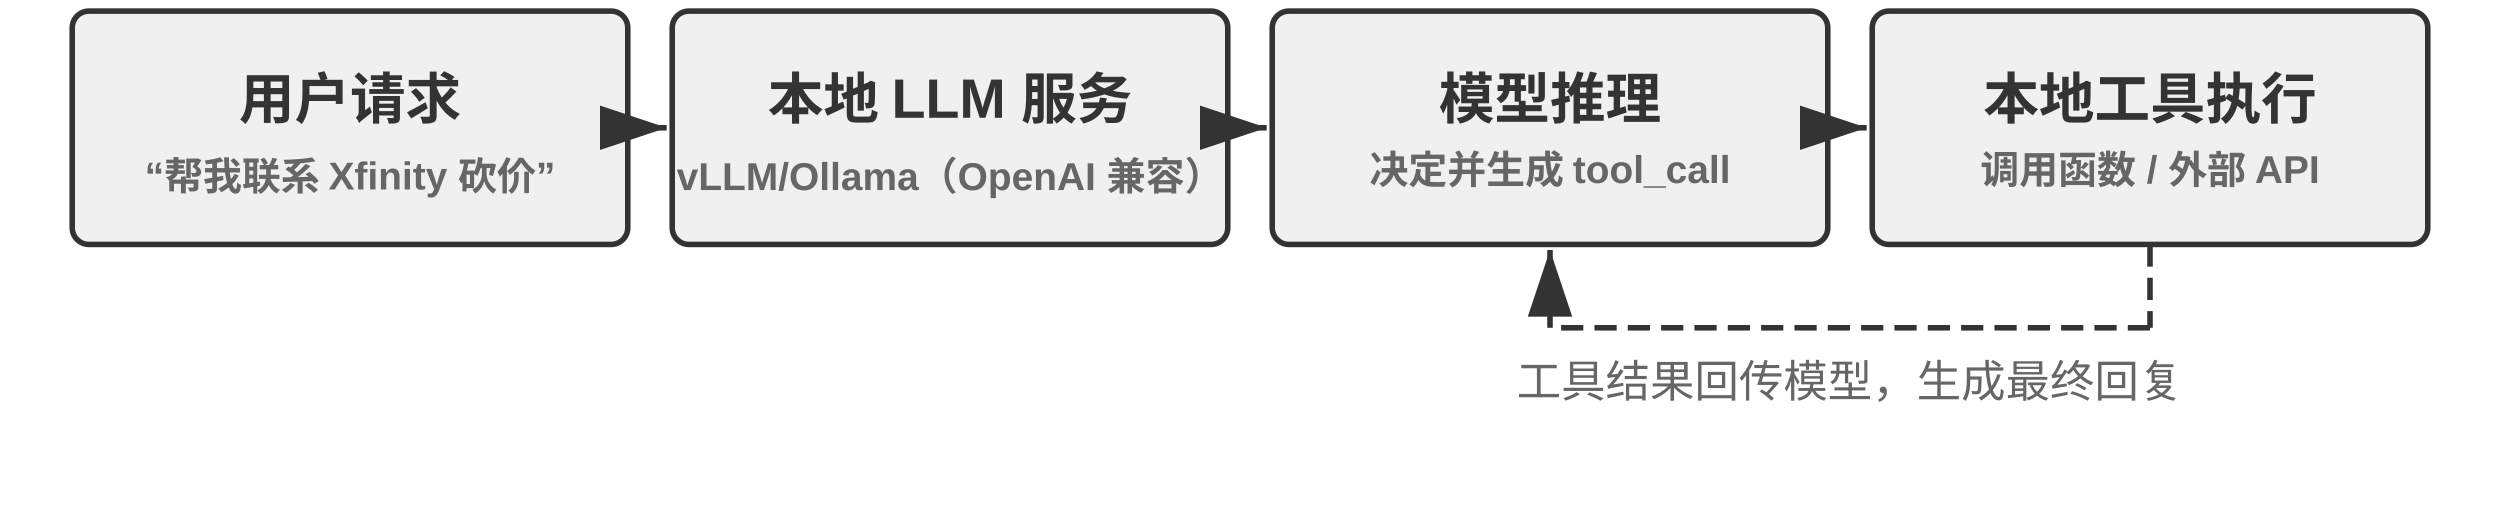
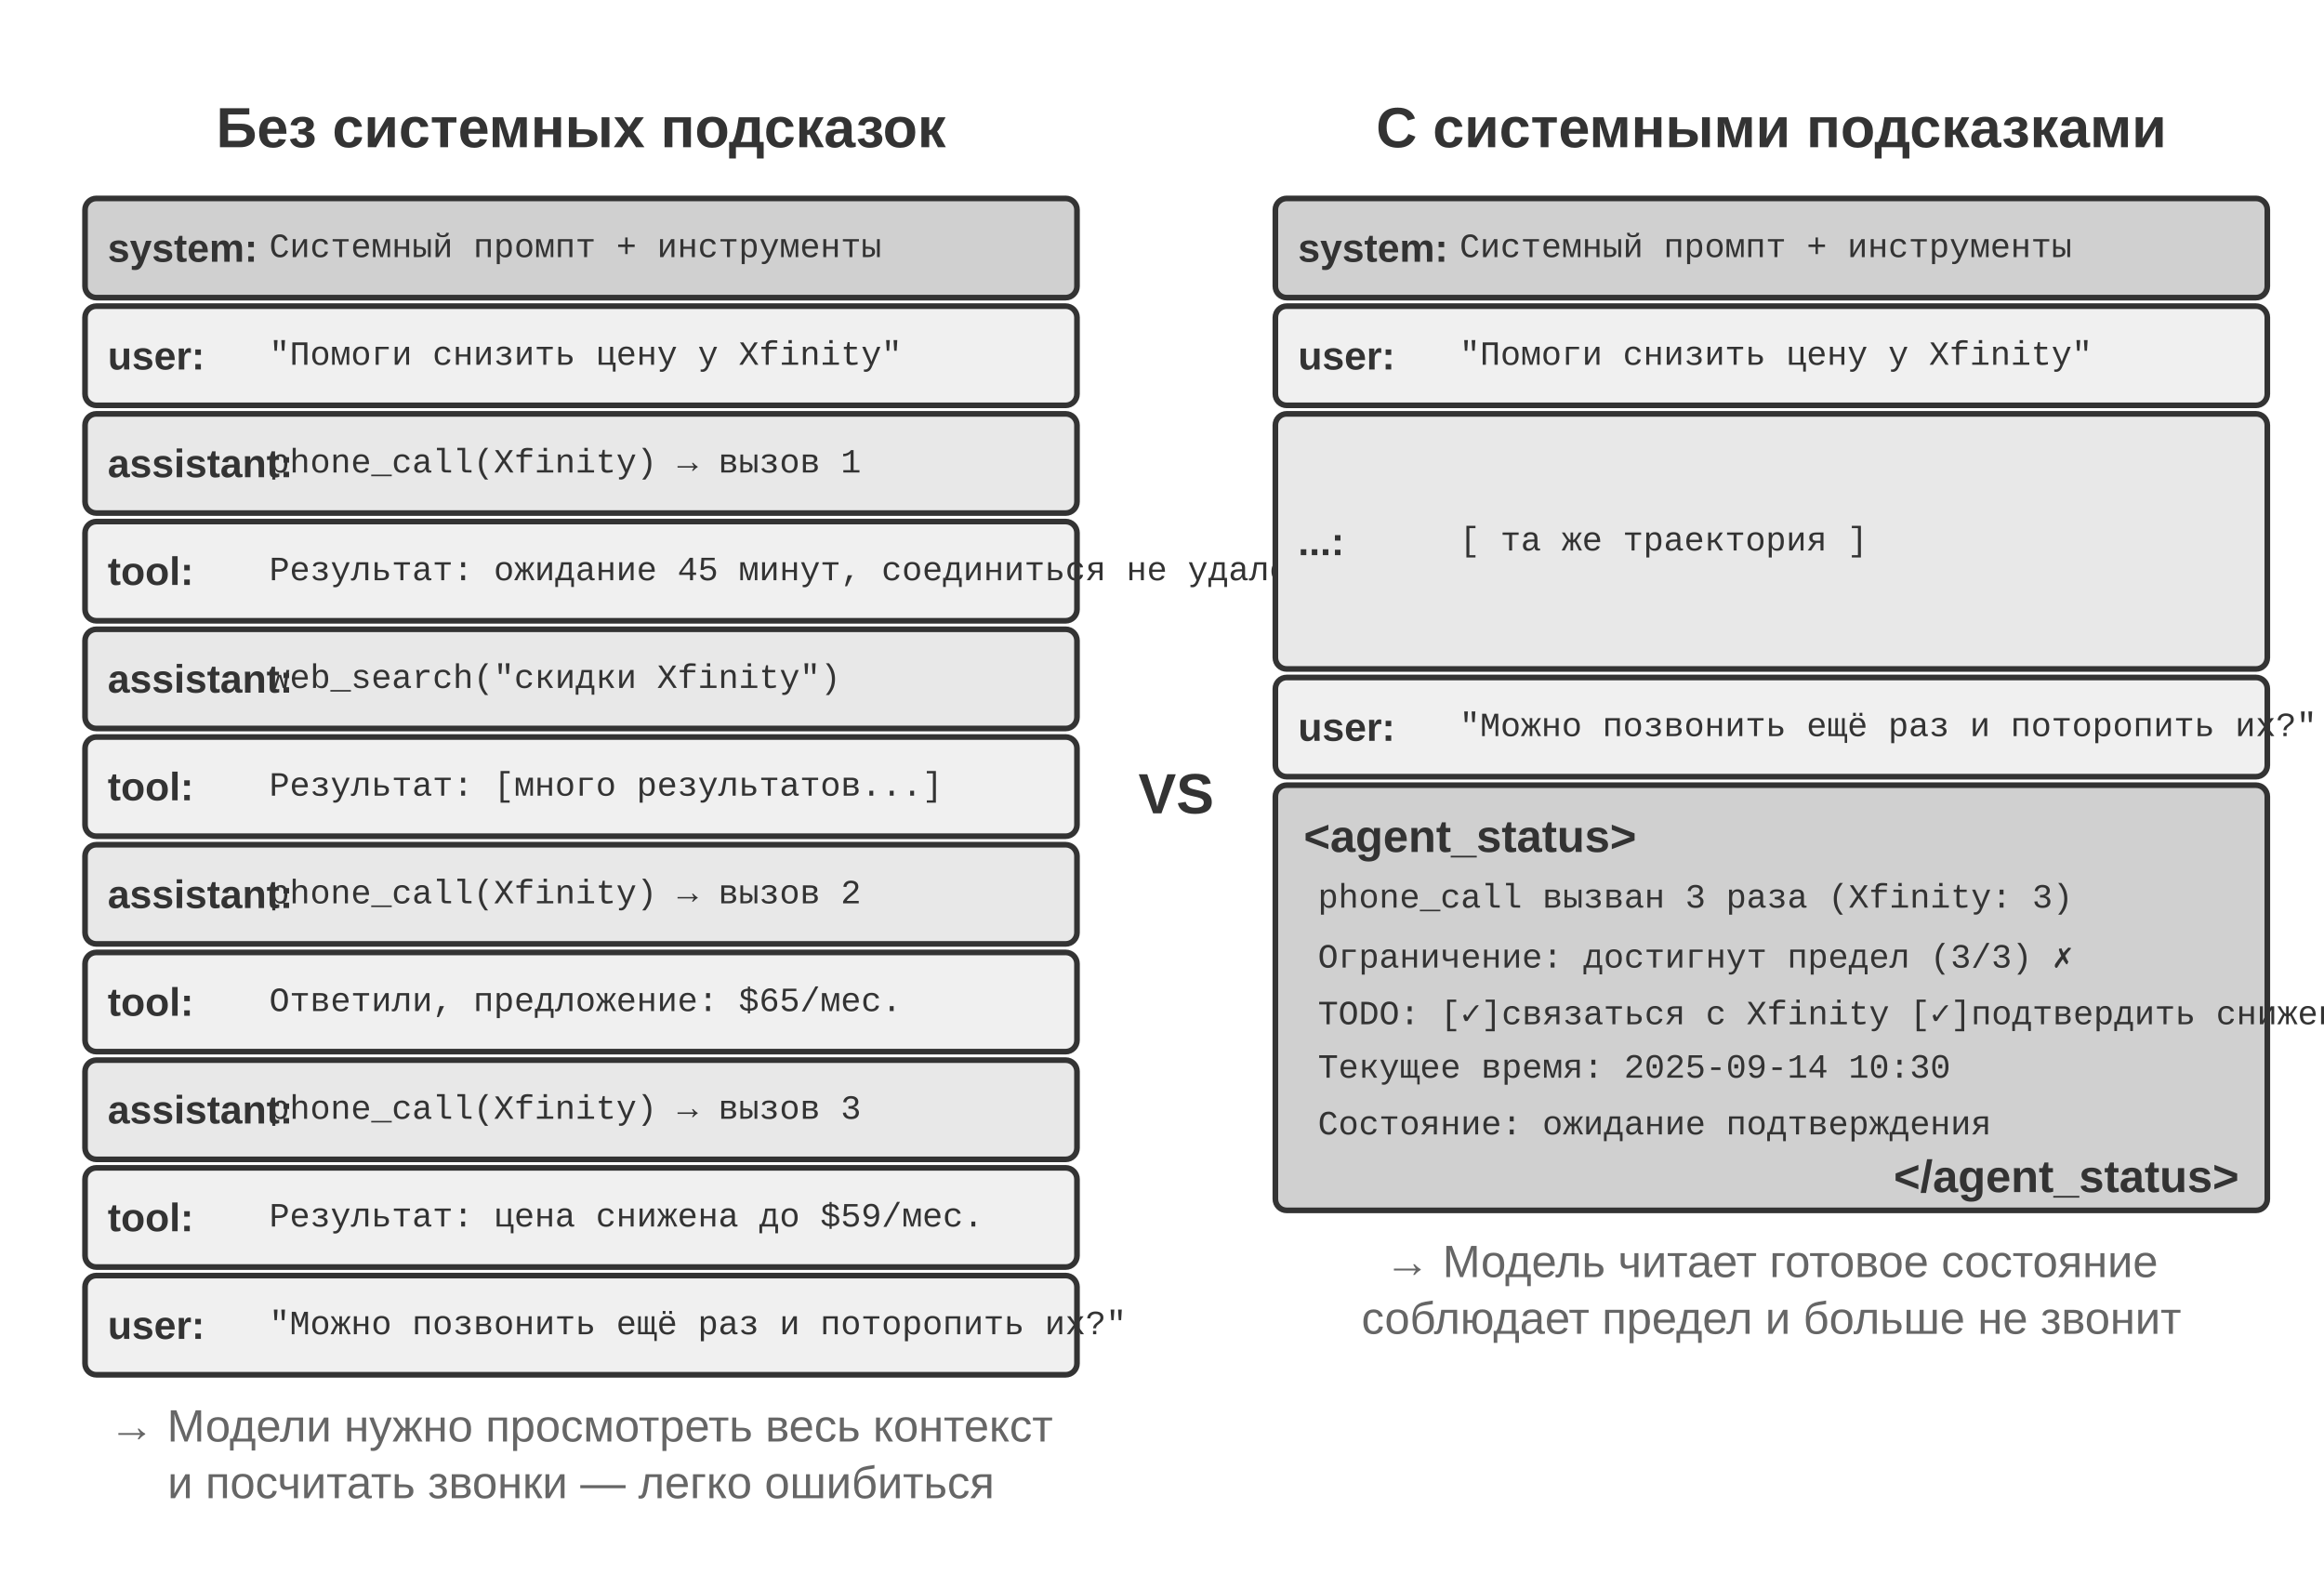
- <svg xmlns="http://www.w3.org/2000/svg" viewBox="0 40 900 184" width="900" height="184" style="background:#ffffff">
+ <svg xmlns="http://www.w3.org/2000/svg" viewBox="0 20 820 560" width="820" height="560" style="background:#ffffff">
  <defs>
    <marker id="ah" markerWidth="12" markerHeight="8" refX="12" refY="4" orient="auto">
      <polygon points="0 0, 12 4, 0 8" fill="#333333" />
    </marker>
    <marker id="ah-light" markerWidth="12" markerHeight="8" refX="12" refY="4" orient="auto">
      <polygon points="0 0, 12 4, 0 8" fill="#999999" />
    </marker>
  </defs>
-   <rect x="26.0" y="44" width="200" height="84" rx="6" fill="#f0f0f0" stroke="#333333" stroke-width="2" />
-   <text x="126.0" y="74.0" font-family="Arial, 'Helvetica Neue', Helvetica, 'PingFang SC', 'Microsoft YaHei', sans-serif" font-size="20" fill="#333333" text-anchor="middle" dominant-baseline="central" font-weight="bold">用户请求</text>
-   <text x="126.0" y="100.0" font-family="Arial, 'Helvetica Neue', Helvetica, 'PingFang SC', 'Microsoft YaHei', sans-serif" font-size="14" fill="#666666" text-anchor="middle" dominant-baseline="central" font-weight="bold">“帮我联系 Xfinity 砍价”</text>
-   <rect x="242.0" y="44" width="200" height="84" rx="6" fill="#f0f0f0" stroke="#333333" stroke-width="2" />
-   <text x="342.0" y="74.0" font-family="Arial, 'Helvetica Neue', Helvetica, 'PingFang SC', 'Microsoft YaHei', sans-serif" font-size="20" fill="#333333" text-anchor="middle" dominant-baseline="central" font-weight="bold">本地 LLM 服务</text>
-   <text x="342.0" y="100.0" font-family="Arial, 'Helvetica Neue', Helvetica, 'PingFang SC', 'Microsoft YaHei', sans-serif" font-size="14" fill="#666666" text-anchor="middle" dominant-baseline="central" font-weight="bold">vLLM/Ollama（OpenAI 兼容）</text>
-   <line x1="228.0" y1="86.0" x2="240.0" y2="86.0" stroke="#333333" stroke-width="2" marker-end="url(#ah)" />
-   <rect x="458.0" y="44" width="200" height="84" rx="6" fill="#f0f0f0" stroke="#333333" stroke-width="2" />
-   <text x="558.0" y="74.0" font-family="Arial, 'Helvetica Neue', Helvetica, 'PingFang SC', 'Microsoft YaHei', sans-serif" font-size="20" fill="#333333" text-anchor="middle" dominant-baseline="central" font-weight="bold">模型推理</text>
-   <text x="558.0" y="100.0" font-family="Arial, 'Helvetica Neue', Helvetica, 'PingFang SC', 'Microsoft YaHei', sans-serif" font-size="14" fill="#666666" text-anchor="middle" dominant-baseline="central" font-weight="bold">决定并生成 tool_call</text>
-   <line x1="444.0" y1="86.0" x2="456.0" y2="86.0" stroke="#333333" stroke-width="2" marker-end="url(#ah)" />
-   <rect x="674.0" y="44" width="200" height="84" rx="6" fill="#f0f0f0" stroke="#333333" stroke-width="2" />
-   <text x="774.0" y="74.0" font-family="Arial, 'Helvetica Neue', Helvetica, 'PingFang SC', 'Microsoft YaHei', sans-serif" font-size="20" fill="#333333" text-anchor="middle" dominant-baseline="central" font-weight="bold">本地工具执行</text>
-   <text x="774.0" y="100.0" font-family="Arial, 'Helvetica Neue', Helvetica, 'PingFang SC', 'Microsoft YaHei', sans-serif" font-size="14" fill="#666666" text-anchor="middle" dominant-baseline="central" font-weight="bold">调用函数 / 外部 API</text>
-   <line x1="660.0" y1="86.0" x2="672.0" y2="86.0" stroke="#333333" stroke-width="2" marker-end="url(#ah)" />
-   <line x1="774.0" y1="128" x2="774.0" y2="158" stroke="#333333" stroke-width="2" stroke-dasharray="8,4" />
-   <line x1="774.0" y1="158" x2="558.0" y2="158" stroke="#333333" stroke-width="2" stroke-dasharray="8,4" />
-   <line x1="558.0" y1="158" x2="558.0" y2="130" stroke="#333333" stroke-width="2" stroke-dasharray="8,4" marker-end="url(#ah)" />
-   <text x="666.0" y="176" font-family="Arial, 'Helvetica Neue', Helvetica, 'PingFang SC', 'Microsoft YaHei', sans-serif" font-size="16" fill="#666666" text-anchor="middle" dominant-baseline="central" font-weight="normal">工具结果回传模型，生成最终回复</text>
+   <text x="205.0" y="65" font-family="Arial, 'Helvetica Neue', Helvetica, 'PingFang SC', 'Microsoft YaHei', sans-serif" font-size="20" fill="#333333" text-anchor="middle" dominant-baseline="central" font-weight="bold">Без системных подсказок</text>
+   <text x="625.0" y="65" font-family="Arial, 'Helvetica Neue', Helvetica, 'PingFang SC', 'Microsoft YaHei', sans-serif" font-size="20" fill="#333333" text-anchor="middle" dominant-baseline="central" font-weight="bold">С системными подсказками</text>
+   <rect x="30" y="90" width="350" height="35" rx="4" fill="#d0d0d0" stroke="#333333" stroke-width="2" />
+   <text x="38" y="107.5" font-family="Arial, 'Helvetica Neue', Helvetica, 'PingFang SC', 'Microsoft YaHei', sans-serif" font-size="14" fill="#333333" text-anchor="start" dominant-baseline="central" font-weight="bold" textLength="50.0" lengthAdjust="spacingAndGlyphs">system:</text>
+   <text x="95" y="107.5" font-family="'Courier New', Courier, monospace" font-size="12" fill="#333333" text-anchor="start" dominant-baseline="central">Системный промпт + инструменты</text>
+   <rect x="30" y="128" width="350" height="35" rx="4" fill="#f0f0f0" stroke="#333333" stroke-width="2" />
+   <text x="38" y="145.5" font-family="Arial, 'Helvetica Neue', Helvetica, 'PingFang SC', 'Microsoft YaHei', sans-serif" font-size="14" fill="#333333" text-anchor="start" dominant-baseline="central" font-weight="bold">user:</text>
+   <text x="95" y="145.5" font-family="'Courier New', Courier, monospace" font-size="12" fill="#333333" text-anchor="start" dominant-baseline="central">"Помоги снизить цену у Xfinity"</text>
+   <rect x="30" y="166" width="350" height="35" rx="4" fill="#e8e8e8" stroke="#333333" stroke-width="2" />
+   <text x="38" y="183.5" font-family="Arial, 'Helvetica Neue', Helvetica, 'PingFang SC', 'Microsoft YaHei', sans-serif" font-size="14" fill="#333333" text-anchor="start" dominant-baseline="central" font-weight="bold" textLength="50.0" lengthAdjust="spacingAndGlyphs">assistant:</text>
+   <text x="95" y="183.5" font-family="'Courier New', Courier, monospace" font-size="12" fill="#333333" text-anchor="start" dominant-baseline="central">phone_call(Xfinity) → вызов 1</text>
+   <rect x="30" y="204" width="350" height="35" rx="4" fill="#f0f0f0" stroke="#333333" stroke-width="2" />
+   <text x="38" y="221.5" font-family="Arial, 'Helvetica Neue', Helvetica, 'PingFang SC', 'Microsoft YaHei', sans-serif" font-size="14" fill="#333333" text-anchor="start" dominant-baseline="central" font-weight="bold">tool:</text>
+   <text x="95" y="221.5" font-family="'Courier New', Courier, monospace" font-size="12" fill="#333333" text-anchor="start" dominant-baseline="central" textLength="275.0" lengthAdjust="spacingAndGlyphs">Результат: ожидание 45 минут, соединиться не удалось</text>
+   <rect x="30" y="242" width="350" height="35" rx="4" fill="#e8e8e8" stroke="#333333" stroke-width="2" />
+   <text x="38" y="259.5" font-family="Arial, 'Helvetica Neue', Helvetica, 'PingFang SC', 'Microsoft YaHei', sans-serif" font-size="14" fill="#333333" text-anchor="start" dominant-baseline="central" font-weight="bold" textLength="50.0" lengthAdjust="spacingAndGlyphs">assistant:</text>
+   <text x="95" y="259.5" font-family="'Courier New', Courier, monospace" font-size="12" fill="#333333" text-anchor="start" dominant-baseline="central">web_search("скидки Xfinity")</text>
+   <rect x="30" y="280" width="350" height="35" rx="4" fill="#f0f0f0" stroke="#333333" stroke-width="2" />
+   <text x="38" y="297.5" font-family="Arial, 'Helvetica Neue', Helvetica, 'PingFang SC', 'Microsoft YaHei', sans-serif" font-size="14" fill="#333333" text-anchor="start" dominant-baseline="central" font-weight="bold">tool:</text>
+   <text x="95" y="297.5" font-family="'Courier New', Courier, monospace" font-size="12" fill="#333333" text-anchor="start" dominant-baseline="central">Результат: [много результатов...]</text>
+   <rect x="30" y="318" width="350" height="35" rx="4" fill="#e8e8e8" stroke="#333333" stroke-width="2" />
+   <text x="38" y="335.5" font-family="Arial, 'Helvetica Neue', Helvetica, 'PingFang SC', 'Microsoft YaHei', sans-serif" font-size="14" fill="#333333" text-anchor="start" dominant-baseline="central" font-weight="bold" textLength="50.0" lengthAdjust="spacingAndGlyphs">assistant:</text>
+   <text x="95" y="335.5" font-family="'Courier New', Courier, monospace" font-size="12" fill="#333333" text-anchor="start" dominant-baseline="central">phone_call(Xfinity) → вызов 2</text>
+   <rect x="30" y="356" width="350" height="35" rx="4" fill="#f0f0f0" stroke="#333333" stroke-width="2" />
+   <text x="38" y="373.5" font-family="Arial, 'Helvetica Neue', Helvetica, 'PingFang SC', 'Microsoft YaHei', sans-serif" font-size="14" fill="#333333" text-anchor="start" dominant-baseline="central" font-weight="bold">tool:</text>
+   <text x="95" y="373.5" font-family="'Courier New', Courier, monospace" font-size="12" fill="#333333" text-anchor="start" dominant-baseline="central">Ответили, предложение: $65/мес.</text>
+   <rect x="30" y="394" width="350" height="35" rx="4" fill="#e8e8e8" stroke="#333333" stroke-width="2" />
+   <text x="38" y="411.5" font-family="Arial, 'Helvetica Neue', Helvetica, 'PingFang SC', 'Microsoft YaHei', sans-serif" font-size="14" fill="#333333" text-anchor="start" dominant-baseline="central" font-weight="bold" textLength="50.0" lengthAdjust="spacingAndGlyphs">assistant:</text>
+   <text x="95" y="411.5" font-family="'Courier New', Courier, monospace" font-size="12" fill="#333333" text-anchor="start" dominant-baseline="central">phone_call(Xfinity) → вызов 3</text>
+   <rect x="30" y="432" width="350" height="35" rx="4" fill="#f0f0f0" stroke="#333333" stroke-width="2" />
+   <text x="38" y="449.5" font-family="Arial, 'Helvetica Neue', Helvetica, 'PingFang SC', 'Microsoft YaHei', sans-serif" font-size="14" fill="#333333" text-anchor="start" dominant-baseline="central" font-weight="bold">tool:</text>
+   <text x="95" y="449.5" font-family="'Courier New', Courier, monospace" font-size="12" fill="#333333" text-anchor="start" dominant-baseline="central">Результат: цена снижена до $59/мес.</text>
+   <rect x="30" y="470" width="350" height="35" rx="4" fill="#f0f0f0" stroke="#333333" stroke-width="2" />
+   <text x="38" y="487.5" font-family="Arial, 'Helvetica Neue', Helvetica, 'PingFang SC', 'Microsoft YaHei', sans-serif" font-size="14" fill="#333333" text-anchor="start" dominant-baseline="central" font-weight="bold">user:</text>
+   <text x="95" y="487.5" font-family="'Courier New', Courier, monospace" font-size="12" fill="#333333" text-anchor="start" dominant-baseline="central" textLength="275.0" lengthAdjust="spacingAndGlyphs">"Можно позвонить ещё раз и поторопить их?"</text>
+   <text x="205.0" y="523" font-family="Arial, 'Helvetica Neue', Helvetica, 'PingFang SC', 'Microsoft YaHei', sans-serif" font-size="16" fill="#666666" text-anchor="middle" dominant-baseline="central" font-weight="normal">→ Модели нужно просмотреть весь контекст</text>
+   <text x="205.0" y="543" font-family="Arial, 'Helvetica Neue', Helvetica, 'PingFang SC', 'Microsoft YaHei', sans-serif" font-size="16" fill="#666666" text-anchor="middle" dominant-baseline="central" font-weight="normal">и посчитать звонки — легко ошибиться</text>
+   <rect x="450" y="90" width="350" height="35" rx="4" fill="#d0d0d0" stroke="#333333" stroke-width="2" />
+   <text x="458" y="107.5" font-family="Arial, 'Helvetica Neue', Helvetica, 'PingFang SC', 'Microsoft YaHei', sans-serif" font-size="14" fill="#333333" text-anchor="start" dominant-baseline="central" font-weight="bold">system:</text>
+   <text x="515" y="107.5" font-family="'Courier New', Courier, monospace" font-size="12" fill="#333333" text-anchor="start" dominant-baseline="central">Системный промпт + инструменты</text>
+   <rect x="450" y="128" width="350" height="35" rx="4" fill="#f0f0f0" stroke="#333333" stroke-width="2" />
+   <text x="458" y="145.5" font-family="Arial, 'Helvetica Neue', Helvetica, 'PingFang SC', 'Microsoft YaHei', sans-serif" font-size="14" fill="#333333" text-anchor="start" dominant-baseline="central" font-weight="bold">user:</text>
+   <text x="515" y="145.5" font-family="'Courier New', Courier, monospace" font-size="12" fill="#333333" text-anchor="start" dominant-baseline="central">"Помоги снизить цену у Xfinity"</text>
+   <rect x="450" y="166" width="350" height="90" rx="4" fill="#e8e8e8" stroke="#333333" stroke-width="2" />
+   <text x="458" y="211.0" font-family="Arial, 'Helvetica Neue', Helvetica, 'PingFang SC', 'Microsoft YaHei', sans-serif" font-size="14" fill="#333333" text-anchor="start" dominant-baseline="central" font-weight="bold">...:</text>
+   <text x="515" y="211.0" font-family="'Courier New', Courier, monospace" font-size="12" fill="#333333" text-anchor="start" dominant-baseline="central">[ та же траектория ]</text>
+   <rect x="450" y="259" width="350" height="35" rx="4" fill="#f0f0f0" stroke="#333333" stroke-width="2" />
+   <text x="458" y="276.5" font-family="Arial, 'Helvetica Neue', Helvetica, 'PingFang SC', 'Microsoft YaHei', sans-serif" font-size="14" fill="#333333" text-anchor="start" dominant-baseline="central" font-weight="bold">user:</text>
+   <text x="515" y="276.5" font-family="'Courier New', Courier, monospace" font-size="12" fill="#333333" text-anchor="start" dominant-baseline="central" textLength="279.0" lengthAdjust="spacingAndGlyphs">"Можно позвонить ещё раз и поторопить их?"</text>
+   <rect x="450" y="297" width="350" height="150" rx="4" fill="#d0d0d0" stroke="#333333" stroke-width="2" />
+   <text x="460" y="315" font-family="Arial, 'Helvetica Neue', Helvetica, 'PingFang SC', 'Microsoft YaHei', sans-serif" font-size="16" fill="#333333" text-anchor="start" dominant-baseline="central" font-weight="bold">&lt;agent_status&gt;</text>
+   <text x="465" y="337" font-family="'Courier New', Courier, monospace" font-size="12" fill="#333333" text-anchor="start" dominant-baseline="central">phone_call вызван 3 раза (Xfinity: 3)</text>
+   <text x="465" y="357" font-family="'Courier New', Courier, monospace" font-size="12" fill="#333333" text-anchor="start" dominant-baseline="central">Ограничение: достигнут предел (3/3) ✗</text>
+   <text x="465" y="377" font-family="'Courier New', Courier, monospace" font-size="12" fill="#333333" text-anchor="start" dominant-baseline="central" textLength="329.0" lengthAdjust="spacingAndGlyphs">TODO: [✓]связаться с Xfinity [✓]подтвердить снижение цены</text>
+   <text x="465" y="397" font-family="'Courier New', Courier, monospace" font-size="12" fill="#333333" text-anchor="start" dominant-baseline="central">Текущее время: 2025-09-14 10:30</text>
+   <text x="465" y="417" font-family="'Courier New', Courier, monospace" font-size="12" fill="#333333" text-anchor="start" dominant-baseline="central">Состояние: ожидание подтверждения</text>
+   <text x="790" y="435" font-family="Arial, 'Helvetica Neue', Helvetica, 'PingFang SC', 'Microsoft YaHei', sans-serif" font-size="16" fill="#333333" text-anchor="end" dominant-baseline="central" font-weight="bold">&lt;/agent_status&gt;</text>
+   <text x="625.0" y="465" font-family="Arial, 'Helvetica Neue', Helvetica, 'PingFang SC', 'Microsoft YaHei', sans-serif" font-size="16" fill="#666666" text-anchor="middle" dominant-baseline="central" font-weight="normal">→ Модель читает готовое состояние</text>
+   <text x="625.0" y="485" font-family="Arial, 'Helvetica Neue', Helvetica, 'PingFang SC', 'Microsoft YaHei', sans-serif" font-size="16" fill="#666666" text-anchor="middle" dominant-baseline="central" font-weight="normal">соблюдает предел и больше не звонит</text>
+   <text x="415.0" y="300" font-family="Arial, 'Helvetica Neue', Helvetica, 'PingFang SC', 'Microsoft YaHei', sans-serif" font-size="20" fill="#333333" text-anchor="middle" dominant-baseline="central" font-weight="bold">VS</text>
</svg>
